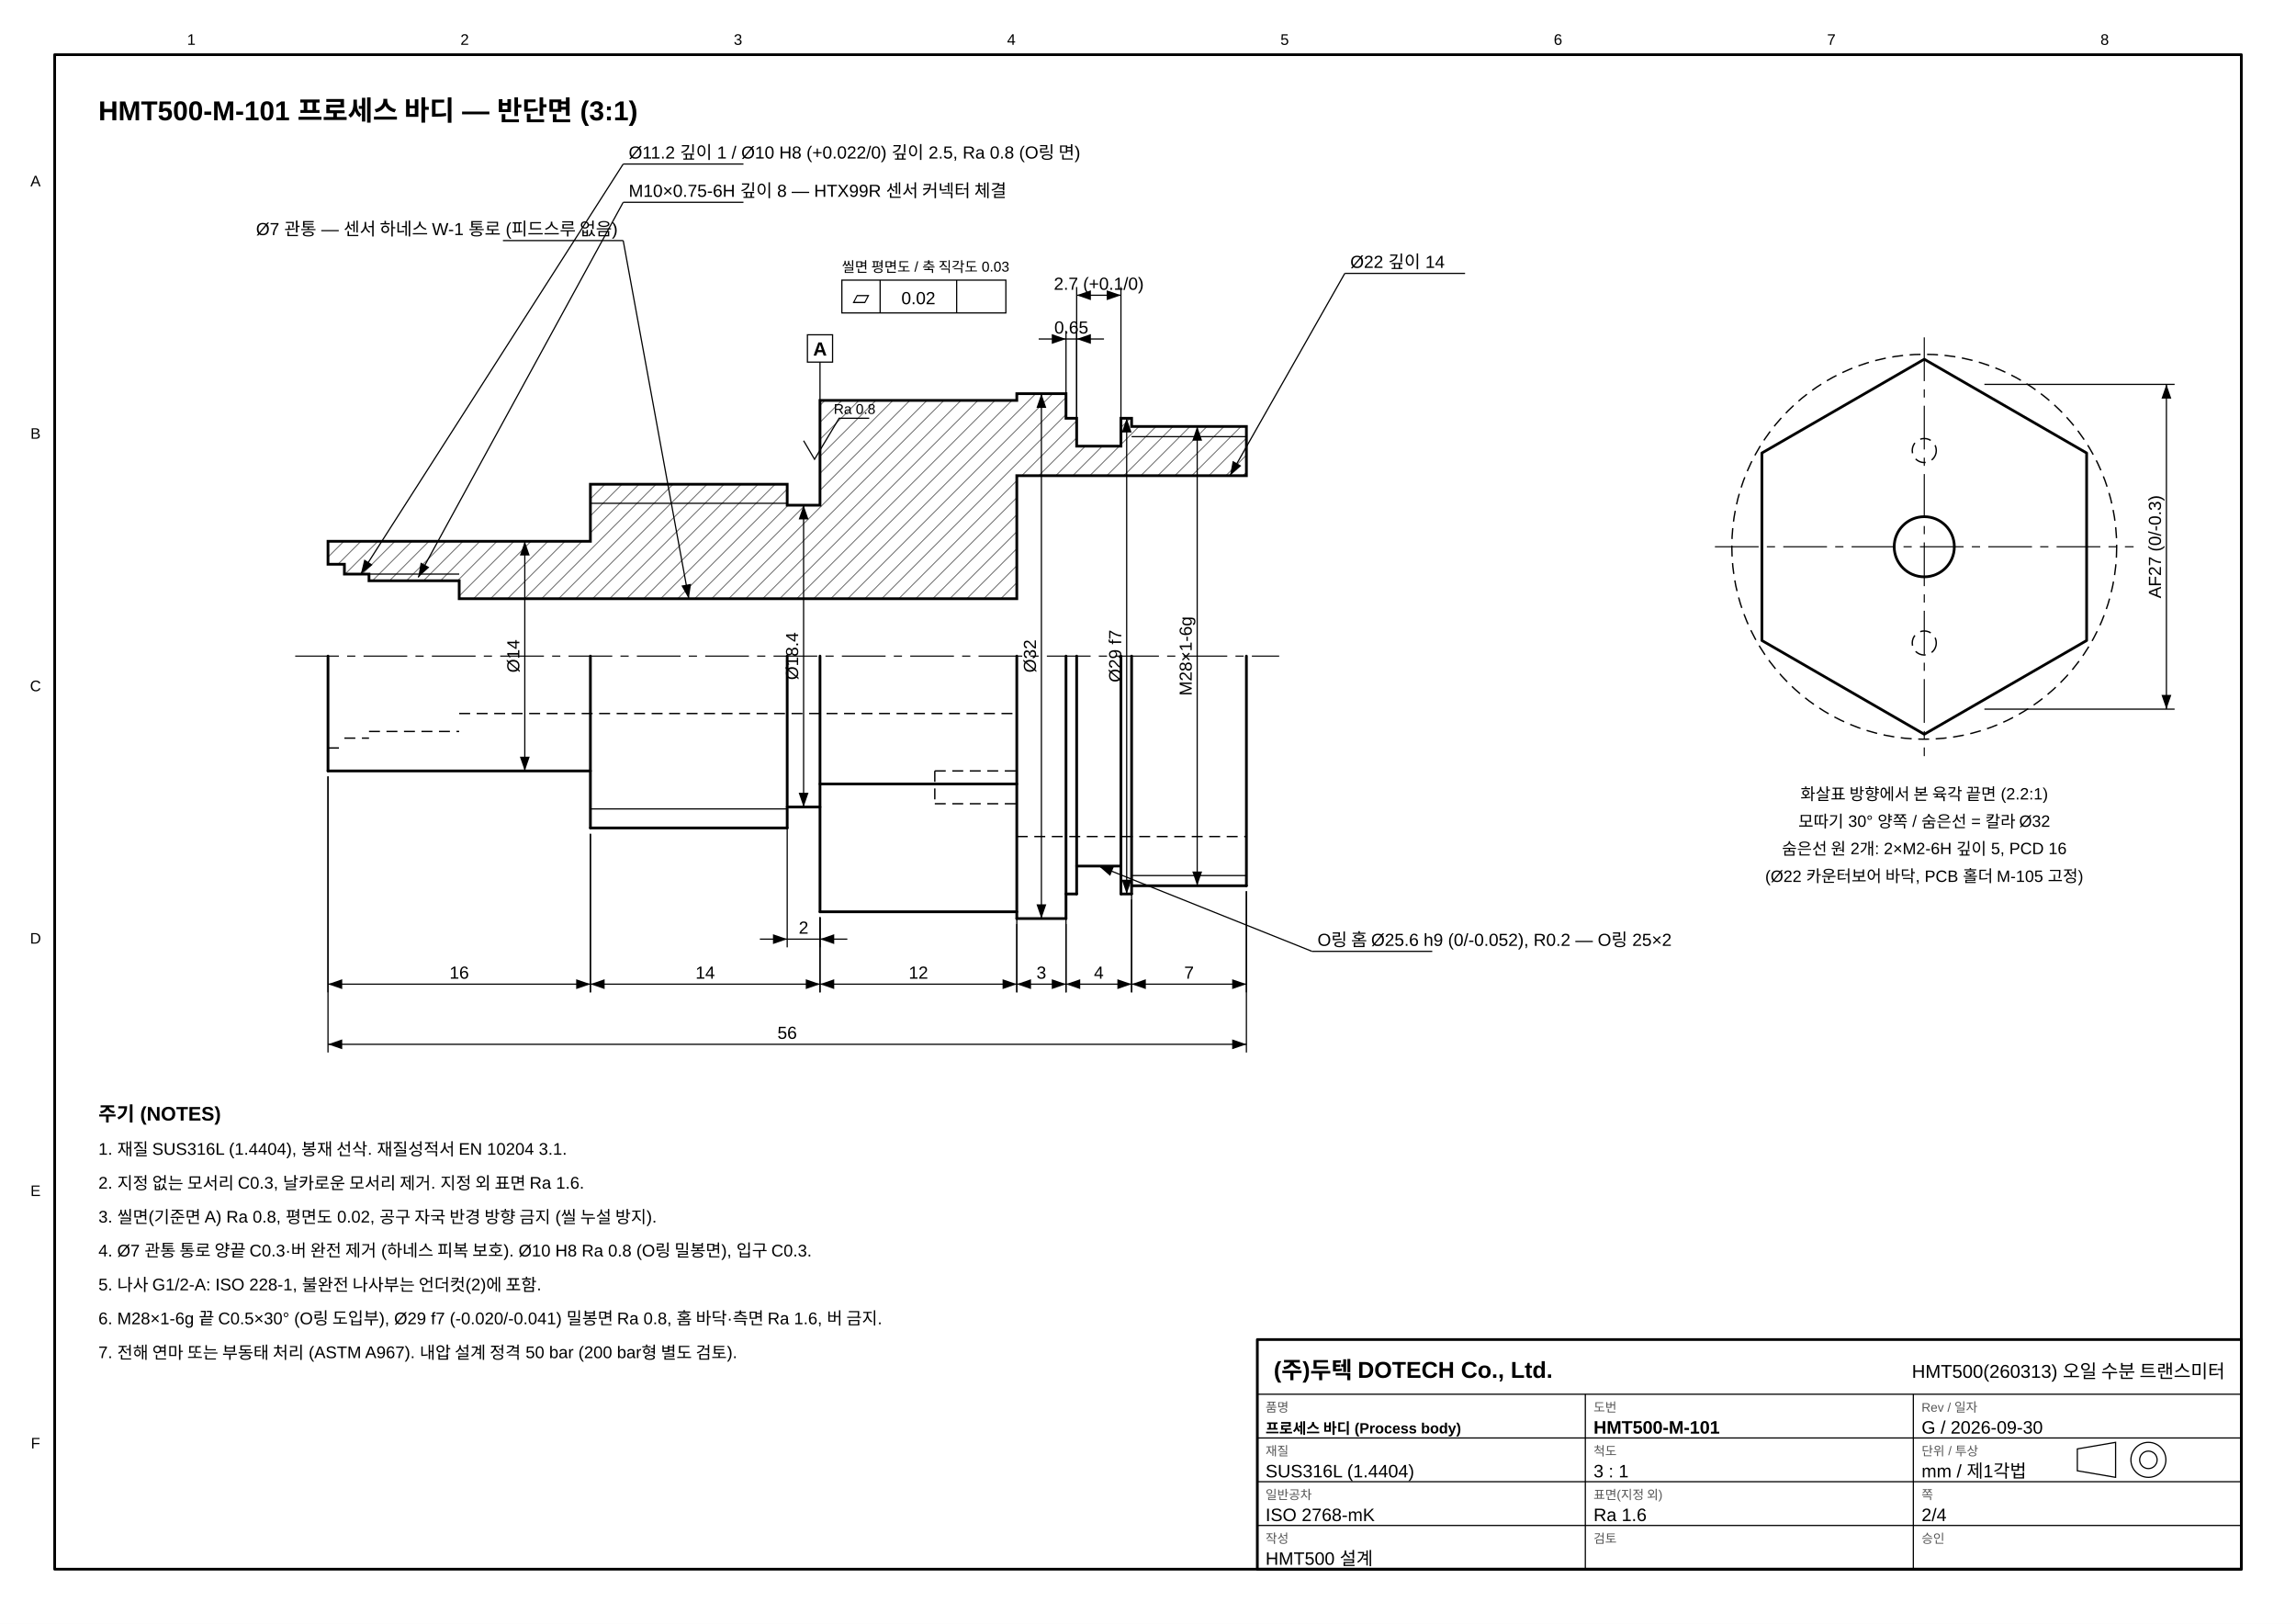
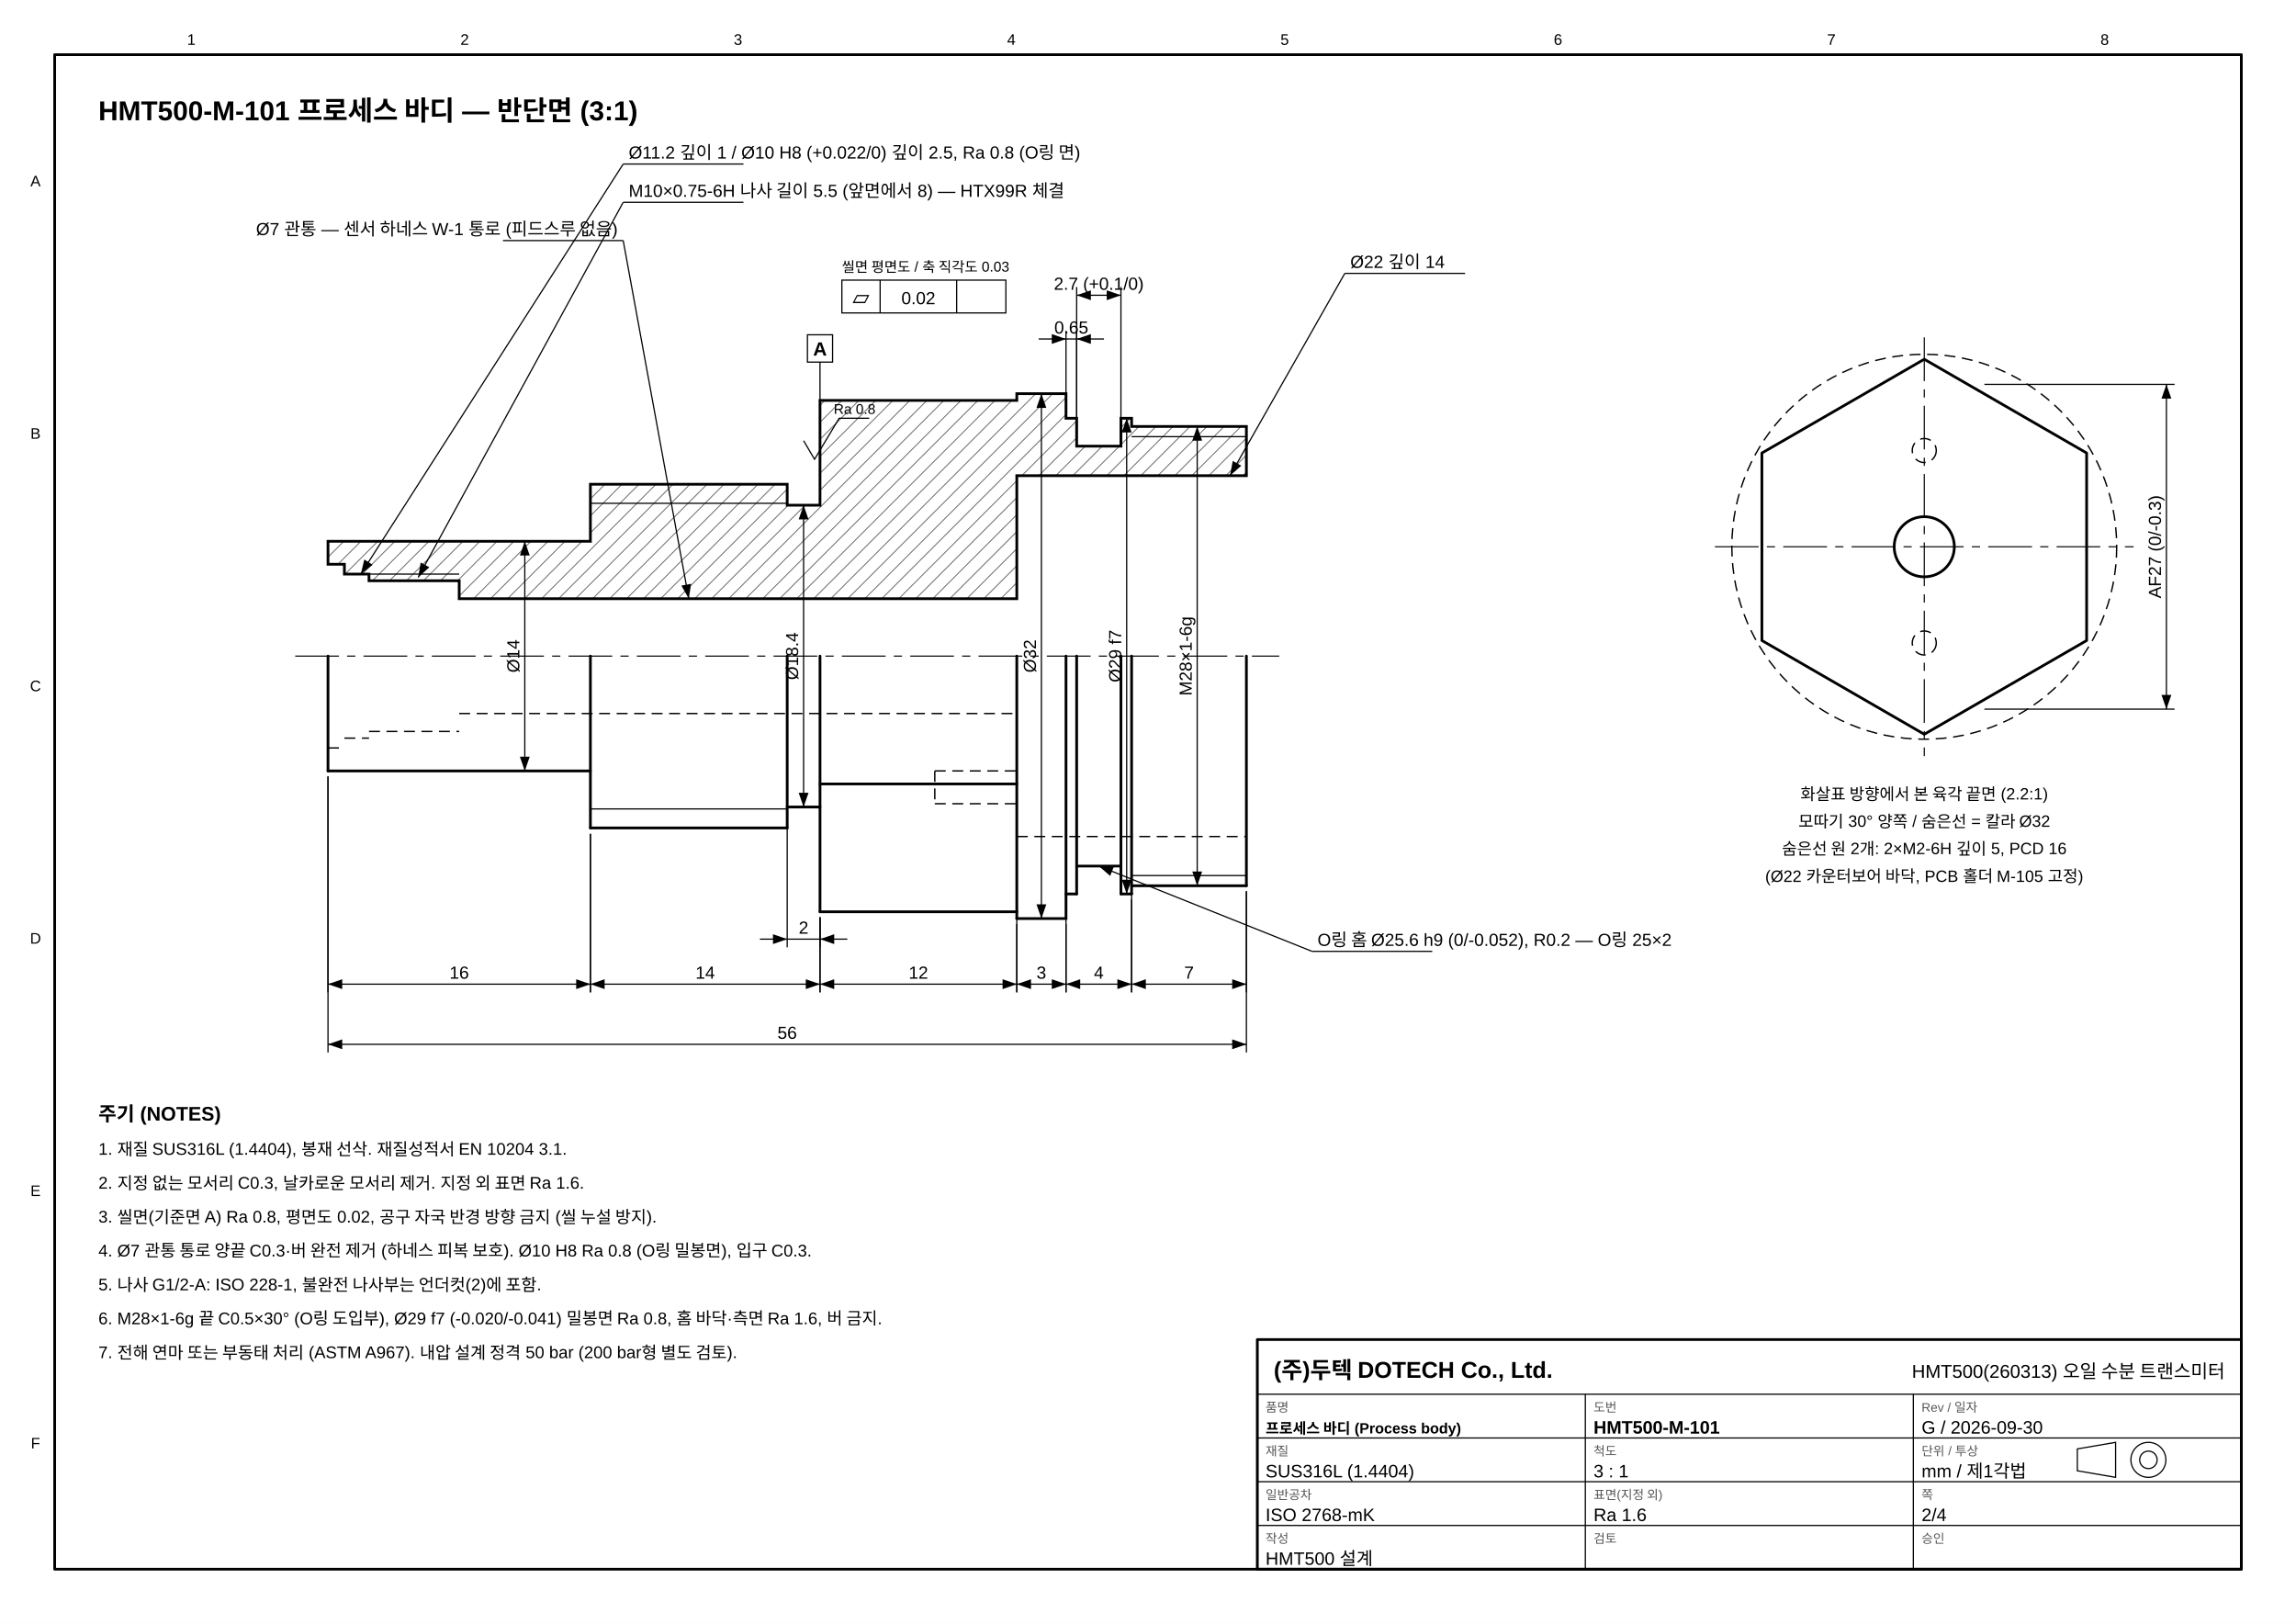
<svg xmlns="http://www.w3.org/2000/svg" width="420.0mm" height="297.0mm" viewBox="0 0 420.0 297.0">
  <rect width="420.0" height="297.0" fill="#fff" />
  <style>
 .thick{stroke:#000;stroke-width:0.5;fill:none;stroke-linecap:round;stroke-linejoin:round}
 .thin{stroke:#000;stroke-width:0.22;fill:none}
 .center{stroke:#000;stroke-width:0.2;stroke-dasharray:8 1.5 1.5 1.5;fill:none}
 .hidden{stroke:#000;stroke-width:0.25;stroke-dasharray:2 1.2;fill:none}
 .hatchfill{stroke:#000;stroke-width:0.5;fill:url(#hatch)}
 .hatchfill2{stroke:#000;stroke-width:0.5;fill:url(#hatch2)}
 .part2{stroke:#000;stroke-width:0.35;fill:url(#hatch2)}
 .buy{stroke:#000;stroke-width:0.35;fill:#e8e8e8}
 .green{stroke:#000;stroke-width:0.35;fill:#cfe8d0}
 .arrow{fill:#000;stroke:none}
 .t{font-family:'Noto Sans KR','NanumGothic','Malgun Gothic',Arial,sans-serif;fill:#000}
 .muted{fill:#555}
</style>
  <defs>
    <pattern id="hatch" width="2.2" height="2.2" patternUnits="userSpaceOnUse" patternTransform="rotate(45)">
      <line x1="0" y1="0" x2="0" y2="2.2" stroke="#000" stroke-width="0.18" />
    </pattern>
    <pattern id="hatch2" width="2.2" height="2.2" patternUnits="userSpaceOnUse" patternTransform="rotate(-45)">
      <line x1="0" y1="0" x2="0" y2="2.2" stroke="#000" stroke-width="0.18" />
    </pattern>
  </defs>
  <line x1="54.000" y1="120.000" x2="234.000" y2="120.000" class="center" />
  <polygon points="60.000,99.000 108.000,99.000 108.000,88.567 144.000,88.567 144.000,92.400 150.000,92.400 150.000,73.235 186.000,73.235 186.000,72.000 195.000,72.000 195.000,76.500 196.950,76.500 196.950,81.600 205.050,81.600 205.050,76.500 207.000,76.500 207.000,78.000 228.000,78.000 228.000,87.000 186.000,87.000 186.000,109.500 84.000,109.500 84.000,106.218 67.500,106.218 67.500,105.000 63.000,105.000 63.000,103.200 60.000,103.200" class="hatchfill" />
  <line x1="60.000" y1="141.000" x2="108.000" y2="141.000" class="thick" />
  <line x1="60.000" y1="120.000" x2="60.000" y2="141.000" class="thick" />
  <line x1="108.000" y1="151.433" x2="144.000" y2="151.433" class="thick" />
  <line x1="108.000" y1="120.000" x2="108.000" y2="151.433" class="thick" />
  <line x1="144.000" y1="147.600" x2="150.000" y2="147.600" class="thick" />
  <line x1="144.000" y1="120.000" x2="144.000" y2="151.433" class="thick" />
  <line x1="150.000" y1="166.765" x2="186.000" y2="166.765" class="thick" />
  <line x1="150.000" y1="120.000" x2="150.000" y2="166.765" class="thick" />
  <line x1="186.000" y1="168.000" x2="195.000" y2="168.000" class="thick" />
  <line x1="186.000" y1="120.000" x2="186.000" y2="168.000" class="thick" />
  <line x1="195.000" y1="163.500" x2="196.950" y2="163.500" class="thick" />
  <line x1="195.000" y1="120.000" x2="195.000" y2="168.000" class="thick" />
  <line x1="196.950" y1="158.400" x2="205.050" y2="158.400" class="thick" />
  <line x1="196.950" y1="120.000" x2="196.950" y2="163.500" class="thick" />
  <line x1="205.050" y1="163.500" x2="207.000" y2="163.500" class="thick" />
  <line x1="205.050" y1="120.000" x2="205.050" y2="163.500" class="thick" />
  <line x1="207.000" y1="162.000" x2="228.000" y2="162.000" class="thick" />
  <line x1="207.000" y1="120.000" x2="207.000" y2="163.500" class="thick" />
  <line x1="228.000" y1="120.000" x2="228.000" y2="162.000" class="thick" />
  <line x1="150.000" y1="143.383" x2="186.000" y2="143.383" class="thick" />
  <line x1="108.000" y1="147.947" x2="144.000" y2="147.947" class="thin" />
  <line x1="108.000" y1="92.053" x2="144.000" y2="92.053" class="thin" />
  <line x1="67.500" y1="105.000" x2="84.000" y2="105.000" class="thin" />
  <line x1="207.000" y1="160.136" x2="228.000" y2="160.136" class="thin" />
  <line x1="207.000" y1="79.864" x2="228.000" y2="79.864" class="thin" />
  <line x1="60.000" y1="136.800" x2="63.000" y2="136.800" class="hidden" />
  <line x1="63.000" y1="135.000" x2="67.500" y2="135.000" class="hidden" />
  <line x1="67.500" y1="133.782" x2="84.000" y2="133.782" class="hidden" />
  <line x1="84.000" y1="130.500" x2="186.000" y2="130.500" class="hidden" />
  <line x1="186.000" y1="153.000" x2="228.000" y2="153.000" class="hidden" />
  <line x1="171.000" y1="141.000" x2="186.000" y2="141.000" class="hidden" />
  <line x1="171.000" y1="147.000" x2="186.000" y2="147.000" class="hidden" />
  <line x1="171.000" y1="141.000" x2="171.000" y2="147.000" class="hidden" />
  <line x1="60.000" y1="142.000" x2="60.000" y2="181.500" class="thin" />
  <line x1="108.000" y1="152.500" x2="108.000" y2="181.500" class="thin" />
  <line x1="60.000" y1="180.000" x2="108.000" y2="180.000" class="thin" />
  <polygon points="60.000,180.000 62.600,179.100 62.600,180.900" class="arrow" />
  <polygon points="108.000,180.000 105.400,180.900 105.400,179.100" class="arrow" />
  <text x="84.000" y="179.000" font-size="3.2" text-anchor="middle" class="t ">16</text>
  <line x1="108.000" y1="152.500" x2="108.000" y2="181.500" class="thin" />
  <line x1="150.000" y1="167.765" x2="150.000" y2="181.500" class="thin" />
  <line x1="108.000" y1="180.000" x2="150.000" y2="180.000" class="thin" />
  <polygon points="108.000,180.000 110.600,179.100 110.600,180.900" class="arrow" />
  <polygon points="150.000,180.000 147.400,180.900 147.400,179.100" class="arrow" />
  <text x="129.000" y="179.000" font-size="3.2" text-anchor="middle" class="t ">14</text>
  <line x1="150.000" y1="167.765" x2="150.000" y2="181.500" class="thin" />
  <line x1="186.000" y1="167.765" x2="186.000" y2="181.500" class="thin" />
  <line x1="150.000" y1="180.000" x2="186.000" y2="180.000" class="thin" />
  <polygon points="150.000,180.000 152.600,179.100 152.600,180.900" class="arrow" />
  <polygon points="186.000,180.000 183.400,180.900 183.400,179.100" class="arrow" />
  <text x="168.000" y="179.000" font-size="3.2" text-anchor="middle" class="t ">12</text>
  <line x1="186.000" y1="169.000" x2="186.000" y2="181.500" class="thin" />
  <line x1="195.000" y1="169.000" x2="195.000" y2="181.500" class="thin" />
  <line x1="186.000" y1="180.000" x2="195.000" y2="180.000" class="thin" />
  <polygon points="186.000,180.000 188.600,179.100 188.600,180.900" class="arrow" />
  <polygon points="195.000,180.000 192.400,180.900 192.400,179.100" class="arrow" />
  <text x="190.500" y="179.000" font-size="3.2" text-anchor="middle" class="t ">3</text>
  <line x1="195.000" y1="164.500" x2="195.000" y2="181.500" class="thin" />
  <line x1="207.000" y1="164.500" x2="207.000" y2="181.500" class="thin" />
  <line x1="195.000" y1="180.000" x2="207.000" y2="180.000" class="thin" />
  <polygon points="195.000,180.000 197.600,179.100 197.600,180.900" class="arrow" />
  <polygon points="207.000,180.000 204.400,180.900 204.400,179.100" class="arrow" />
  <text x="201.000" y="179.000" font-size="3.2" text-anchor="middle" class="t ">4</text>
  <line x1="207.000" y1="163.000" x2="207.000" y2="181.500" class="thin" />
  <line x1="228.000" y1="163.000" x2="228.000" y2="181.500" class="thin" />
  <line x1="207.000" y1="180.000" x2="228.000" y2="180.000" class="thin" />
  <polygon points="207.000,180.000 209.600,179.100 209.600,180.900" class="arrow" />
  <polygon points="228.000,180.000 225.400,180.900 225.400,179.100" class="arrow" />
  <text x="217.500" y="179.000" font-size="3.2" text-anchor="middle" class="t ">7</text>
  <line x1="60.000" y1="142.000" x2="60.000" y2="192.500" class="thin" />
  <line x1="228.000" y1="163.000" x2="228.000" y2="192.500" class="thin" />
  <line x1="60.000" y1="191.000" x2="228.000" y2="191.000" class="thin" />
  <polygon points="60.000,191.000 62.600,190.100 62.600,191.900" class="arrow" />
  <polygon points="228.000,191.000 225.400,191.900 225.400,190.100" class="arrow" />
  <text x="144.000" y="190.000" font-size="3.2" text-anchor="middle" class="t ">56</text>
  <line x1="144.000" y1="148.600" x2="144.000" y2="173.265" class="thin" />
  <line x1="150.000" y1="167.765" x2="150.000" y2="173.265" class="thin" />
  <line x1="144.000" y1="171.765" x2="150.000" y2="171.765" class="thin" />
  <polygon points="144.000,171.765 141.400,172.665 141.400,170.865" class="arrow" />
  <polygon points="150.000,171.765 152.600,170.865 152.600,172.665" class="arrow" />
  <line x1="139.000" y1="171.765" x2="144.000" y2="171.765" class="thin" />
  <line x1="150.000" y1="171.765" x2="155.000" y2="171.765" class="thin" />
  <text x="147.000" y="170.765" font-size="3.2" text-anchor="middle" class="t ">2</text>
  <line x1="195.000" y1="75.500" x2="195.000" y2="60.500" class="thin" />
  <line x1="196.950" y1="80.600" x2="196.950" y2="60.500" class="thin" />
  <line x1="195.000" y1="62.000" x2="196.950" y2="62.000" class="thin" />
  <polygon points="195.000,62.000 192.400,62.900 192.400,61.100" class="arrow" />
  <polygon points="196.950,62.000 199.550,61.100 199.550,62.900" class="arrow" />
  <line x1="190.000" y1="62.000" x2="195.000" y2="62.000" class="thin" />
  <line x1="196.950" y1="62.000" x2="201.950" y2="62.000" class="thin" />
  <text x="195.975" y="61.000" font-size="3.2" text-anchor="middle" class="t ">0.65</text>
  <line x1="196.950" y1="80.600" x2="196.950" y2="52.500" class="thin" />
  <line x1="205.050" y1="80.600" x2="205.050" y2="52.500" class="thin" />
  <line x1="196.950" y1="54.000" x2="205.050" y2="54.000" class="thin" />
  <polygon points="196.950,54.000 199.550,53.100 199.550,54.900" class="arrow" />
  <polygon points="205.050,54.000 202.450,54.900 202.450,53.100" class="arrow" />
  <text x="201.000" y="53.000" font-size="3.2" text-anchor="middle" class="t ">2.7 (+0.1/0)</text>
  <line x1="96.000" y1="99.000" x2="96.000" y2="141.000" class="thin" />
  <polygon points="96.000,99.000 96.900,101.600 95.100,101.600" class="arrow" />
  <polygon points="96.000,141.000 95.100,138.400 96.900,138.400" class="arrow" />
  <text x="95.000" y="120.000" font-size="3.2" text-anchor="middle" transform="rotate(-90 95.000 120.000)" class="t ">Ø14</text>
  <line x1="147.000" y1="92.400" x2="147.000" y2="147.600" class="thin" />
  <polygon points="147.000,92.400 147.900,95.000 146.100,95.000" class="arrow" />
  <polygon points="147.000,147.600 146.100,145.000 147.900,145.000" class="arrow" />
  <text x="146.000" y="120.000" font-size="3.2" text-anchor="middle" transform="rotate(-90 146.000 120.000)" class="t ">Ø18.4</text>
  <line x1="190.500" y1="72.000" x2="190.500" y2="168.000" class="thin" />
  <polygon points="190.500,72.000 191.400,74.600 189.600,74.600" class="arrow" />
  <polygon points="190.500,168.000 189.600,165.400 191.400,165.400" class="arrow" />
  <text x="189.500" y="120.000" font-size="3.2" text-anchor="middle" transform="rotate(-90 189.500 120.000)" class="t ">Ø32</text>
  <line x1="206.100" y1="76.500" x2="206.100" y2="163.500" class="thin" />
  <polygon points="206.100,76.500 207.000,79.100 205.200,79.100" class="arrow" />
  <polygon points="206.100,163.500 205.200,160.900 207.000,160.900" class="arrow" />
  <text x="205.100" y="120.000" font-size="3.2" text-anchor="middle" transform="rotate(-90 205.100 120.000)" class="t ">Ø29 f7</text>
  <line x1="219.000" y1="78.000" x2="219.000" y2="162.000" class="thin" />
  <polygon points="219.000,78.000 219.900,80.600 218.100,80.600" class="arrow" />
  <polygon points="219.000,162.000 218.100,159.400 219.900,159.400" class="arrow" />
  <text x="218.000" y="120.000" font-size="3.2" text-anchor="middle" transform="rotate(-90 218.000 120.000)" class="t ">M28×1-6g</text>
  <line x1="66.000" y1="105.000" x2="114.000" y2="30.000" class="thin" />
  <polygon points="66.000,105.000 66.643,102.325 68.160,103.295" class="arrow" />
  <line x1="114.000" y1="30.000" x2="136.000" y2="30.000" class="thin" />
  <text x="115.000" y="29.000" font-size="3.2" text-anchor="start" class="t ">Ø11.2 깊이 1 / Ø10 H8 (+0.022/0) 깊이 2.5, Ra 0.8 (O링 면)</text>
  <line x1="76.500" y1="105.600" x2="114.000" y2="37.000" class="thin" />
  <polygon points="76.500,105.600 76.957,102.887 78.537,103.750" class="arrow" />
  <line x1="114.000" y1="37.000" x2="136.000" y2="37.000" class="thin" />
-   <text x="115.000" y="36.000" font-size="3.2" text-anchor="start" class="t ">M10×0.75-6H 깊이 8 — HTX99R 센서 커넥터 체결</text>
+   <text x="115.000" y="36.000" font-size="3.2" text-anchor="start" class="t ">M10×0.75-6H 나사 길이 5.5 (앞면에서 8) — HTX99R 체결</text>
  <line x1="126.000" y1="109.500" x2="114.000" y2="44.000" class="thin" />
  <polygon points="126.000,109.500 124.646,107.105 126.417,106.780" class="arrow" />
  <line x1="114.000" y1="44.000" x2="92.000" y2="44.000" class="thin" />
  <text x="113.000" y="43.000" font-size="3.2" text-anchor="end" class="t ">Ø7 관통 — 센서 하네스 W-1 통로 (피드스루 없음)</text>
  <line x1="201.000" y1="158.400" x2="240.000" y2="174.000" class="thin" />
  <polygon points="201.000,158.400 203.748,158.530 203.080,160.201" class="arrow" />
  <line x1="240.000" y1="174.000" x2="262.000" y2="174.000" class="thin" />
  <text x="241.000" y="173.000" font-size="3.2" text-anchor="start" class="t ">O링 홈 Ø25.6 h9 (0/-0.052), R0.2 — O링 25×2</text>
  <line x1="225.000" y1="87.000" x2="246.000" y2="50.000" class="thin" />
  <polygon points="225.000,87.000 225.501,84.295 227.066,85.183" class="arrow" />
  <line x1="246.000" y1="50.000" x2="268.000" y2="50.000" class="thin" />
  <text x="247.000" y="49.000" font-size="3.2" text-anchor="start" class="t ">Ø22 깊이 14</text>
  <rect x="147.70" y="61.23" width="4.6" height="5" class="thin" fill="none" />
  <text x="150.000" y="65.035" font-size="3.5" text-anchor="middle" font-weight="700" class="t ">A</text>
  <line x1="150.000" y1="66.235" x2="150.000" y2="73.235" class="thin" />
  <polyline points="147.000,80.600 149.000,84.000 153.500,76.500 159.000,76.500" class="thin" />
  <text x="152.500" y="75.700" font-size="2.6" text-anchor="start" class="t ">Ra 0.8</text>
  <rect x="154.0" y="51.235" width="30" height="6" class="thin" fill="#fff" />
  <line x1="161.000" y1="51.235" x2="161.000" y2="57.235" class="thin" />
  <line x1="175.000" y1="51.235" x2="175.000" y2="57.235" class="thin" />
  <text x="157.500" y="55.735" font-size="4" text-anchor="middle" class="t ">⏥</text>
  <text x="168.000" y="55.635" font-size="3.2" text-anchor="middle" class="t ">0.02</text>
  <text x="179.500" y="55.635" font-size="3.2" text-anchor="middle" class="t " />
  <text x="154.000" y="49.735" font-size="2.6" text-anchor="start" class="t ">씰면 평면도 / 축 직각도 0.03</text>
  <polygon points="381.700,117.147 352.000,134.295 322.300,117.147 322.300,82.853 352.000,65.705 381.700,82.853" class="thick" />
  <circle cx="352.000" cy="100.000" r="35.200" class="hidden" fill="none" />
  <circle cx="352.000" cy="100.000" r="5.500" class="thick" fill="none" />
  <line x1="313.705" y1="100.000" x2="390.295" y2="100.000" class="center" />
  <line x1="352.000" y1="61.705" x2="352.000" y2="138.295" class="center" />
  <line x1="363.000" y1="70.300" x2="397.795" y2="70.300" class="thin" />
  <line x1="363.000" y1="129.700" x2="397.795" y2="129.700" class="thin" />
  <line x1="396.295" y1="70.300" x2="396.295" y2="129.700" class="thin" />
  <polygon points="396.295,70.300 397.195,72.900 395.395,72.900" class="arrow" />
  <polygon points="396.295,129.700 395.395,127.100 397.195,127.100" class="arrow" />
  <text x="395.295" y="100.000" font-size="3.2" text-anchor="middle" transform="rotate(-90 395.295 100.000)" class="t ">AF27 (0/-0.3)</text>
  <text x="352.000" y="146.295" font-size="3.0" text-anchor="middle" class="t ">화살표 방향에서 본 육각 끝면 (2.2:1)</text>
  <text x="352.000" y="151.295" font-size="3.0" text-anchor="middle" class="t ">모따기 30° 양쪽 / 숨은선 = 칼라 Ø32</text>
  <circle cx="352.000" cy="117.600" r="2.200" class="hidden" fill="none" />
  <circle cx="352.000" cy="82.400" r="2.200" class="hidden" fill="none" />
  <text x="352.000" y="156.295" font-size="3.0" text-anchor="middle" class="t ">숨은선 원 2개: 2×M2-6H 깊이 5, PCD 16</text>
  <text x="352.000" y="161.295" font-size="3.0" text-anchor="middle" class="t ">(Ø22 카운터보어 바닥, PCB 홀더 M-105 고정)</text>
  <text x="18.000" y="205.000" font-size="3.6" text-anchor="start" font-weight="700" class="t ">주기 (NOTES)</text>
  <text x="18.000" y="211.200" font-size="3.1" text-anchor="start" class="t ">1. 재질 SUS316L (1.4404), 봉재 선삭. 재질성적서 EN 10204 3.1.</text>
  <text x="18.000" y="217.400" font-size="3.1" text-anchor="start" class="t ">2. 지정 없는 모서리 C0.3, 날카로운 모서리 제거. 지정 외 표면 Ra 1.6.</text>
  <text x="18.000" y="223.600" font-size="3.1" text-anchor="start" class="t ">3. 씰면(기준면 A) Ra 0.8, 평면도 0.02, 공구 자국 반경 방향 금지 (씰 누설 방지).</text>
  <text x="18.000" y="229.800" font-size="3.1" text-anchor="start" class="t ">4. Ø7 관통 통로 양끝 C0.3·버 완전 제거 (하네스 피복 보호). Ø10 H8 Ra 0.8 (O링 밀봉면), 입구 C0.3.</text>
  <text x="18.000" y="236.000" font-size="3.1" text-anchor="start" class="t ">5. 나사 G1/2-A: ISO 228-1, 불완전 나사부는 언더컷(2)에 포함.</text>
  <text x="18.000" y="242.200" font-size="3.1" text-anchor="start" class="t ">6. M28×1-6g 끝 C0.5×30° (O링 도입부), Ø29 f7 (-0.020/-0.041) 밀봉면 Ra 0.8, 홈 바닥·측면 Ra 1.6, 버 금지.</text>
  <text x="18.000" y="248.400" font-size="3.1" text-anchor="start" class="t ">7. 전해 연마 또는 부동태 처리 (ASTM A967). 내압 설계 정격 50 bar (200 bar형 별도 검토).</text>
  <text x="18.000" y="22.000" font-size="5" text-anchor="start" font-weight="700" class="t ">HMT500-M-101  프로세스 바디  —  반단면 (3:1)</text>
  <rect x="10" y="10" width="400.0" height="277.0" class="thick" fill="none" />
  <text x="35.000" y="8.200" font-size="2.8" text-anchor="middle" class="t ">1</text>
  <text x="85.000" y="8.200" font-size="2.8" text-anchor="middle" class="t ">2</text>
  <text x="135.000" y="8.200" font-size="2.8" text-anchor="middle" class="t ">3</text>
  <text x="185.000" y="8.200" font-size="2.8" text-anchor="middle" class="t ">4</text>
  <text x="235.000" y="8.200" font-size="2.8" text-anchor="middle" class="t ">5</text>
  <text x="285.000" y="8.200" font-size="2.8" text-anchor="middle" class="t ">6</text>
  <text x="335.000" y="8.200" font-size="2.8" text-anchor="middle" class="t ">7</text>
  <text x="385.000" y="8.200" font-size="2.8" text-anchor="middle" class="t ">8</text>
  <text x="6.500" y="34.083" font-size="2.8" text-anchor="middle" class="t ">A</text>
  <text x="6.500" y="80.250" font-size="2.8" text-anchor="middle" class="t ">B</text>
  <text x="6.500" y="126.417" font-size="2.8" text-anchor="middle" class="t ">C</text>
  <text x="6.500" y="172.583" font-size="2.8" text-anchor="middle" class="t ">D</text>
  <text x="6.500" y="218.750" font-size="2.8" text-anchor="middle" class="t ">E</text>
  <text x="6.500" y="264.917" font-size="2.8" text-anchor="middle" class="t ">F</text>
  <rect x="230.0" y="245.0" width="180" height="42" class="thick" fill="#fff" />
  <line x1="230.000" y1="255.000" x2="410.000" y2="255.000" class="thin" />
  <line x1="230.000" y1="263.000" x2="410.000" y2="263.000" class="thin" />
  <line x1="230.000" y1="271.000" x2="410.000" y2="271.000" class="thin" />
  <line x1="230.000" y1="279.000" x2="410.000" y2="279.000" class="thin" />
  <line x1="290.000" y1="255.000" x2="290.000" y2="287.000" class="thin" />
  <line x1="350.000" y1="255.000" x2="350.000" y2="287.000" class="thin" />
  <text x="233.000" y="252.000" font-size="4.2" text-anchor="start" font-weight="700" class="t ">(주)두텍  DOTECH Co., Ltd.</text>
  <text x="407.000" y="252.000" font-size="3.4" text-anchor="end" class="t ">HMT500(260313) 오일 수분 트랜스미터</text>
  <text x="231.500" y="258.200" font-size="2.3" text-anchor="start" class="t muted">품명</text>
  <text x="231.500" y="262.200" font-size="2.7" text-anchor="start" font-weight="700" class="t ">프로세스 바디 (Process body)</text>
  <text x="291.500" y="258.200" font-size="2.3" text-anchor="start" class="t muted">도번</text>
  <text x="291.500" y="262.200" font-size="3.3" text-anchor="start" font-weight="700" class="t ">HMT500-M-101</text>
  <text x="351.500" y="258.200" font-size="2.3" text-anchor="start" class="t muted">Rev / 일자</text>
  <text x="351.500" y="262.200" font-size="3.3" text-anchor="start" class="t ">G / 2026-09-30</text>
  <text x="231.500" y="266.200" font-size="2.3" text-anchor="start" class="t muted">재질</text>
  <text x="231.500" y="270.200" font-size="3.3" text-anchor="start" class="t ">SUS316L (1.4404)</text>
  <text x="291.500" y="266.200" font-size="2.3" text-anchor="start" class="t muted">척도</text>
  <text x="291.500" y="270.200" font-size="3.3" text-anchor="start" class="t ">3 : 1</text>
  <text x="351.500" y="266.200" font-size="2.3" text-anchor="start" class="t muted">단위 / 투상</text>
  <text x="351.500" y="270.200" font-size="3.3" text-anchor="start" class="t ">mm / 제1각법</text>
  <text x="231.500" y="274.200" font-size="2.3" text-anchor="start" class="t muted">일반공차</text>
  <text x="231.500" y="278.200" font-size="3.3" text-anchor="start" class="t ">ISO 2768-mK</text>
  <text x="291.500" y="274.200" font-size="2.3" text-anchor="start" class="t muted">표면(지정 외)</text>
  <text x="291.500" y="278.200" font-size="3.3" text-anchor="start" class="t ">Ra 1.6</text>
  <text x="351.500" y="274.200" font-size="2.3" text-anchor="start" class="t muted">쪽</text>
  <text x="351.500" y="278.200" font-size="3.3" text-anchor="start" class="t ">2/4</text>
  <text x="231.500" y="282.200" font-size="2.3" text-anchor="start" class="t muted">작성</text>
  <text x="231.500" y="286.200" font-size="3.3" text-anchor="start" class="t ">HMT500 설계</text>
  <text x="291.500" y="282.200" font-size="2.3" text-anchor="start" class="t muted">검토</text>
  <text x="291.500" y="286.200" font-size="3.3" text-anchor="start" class="t " />
  <text x="351.500" y="282.200" font-size="2.3" text-anchor="start" class="t muted">승인</text>
  <text x="351.500" y="286.200" font-size="3.3" text-anchor="start" class="t " />
  <polygon points="380.0,265.0 387.0,263.8 387.0,270.2 380.0,269.0" class="thin" fill="none" />
  <circle cx="393.000" cy="267.000" r="3.200" class="thin" fill="none" />
  <circle cx="393.000" cy="267.000" r="1.600" class="thin" fill="none" />
</svg>
